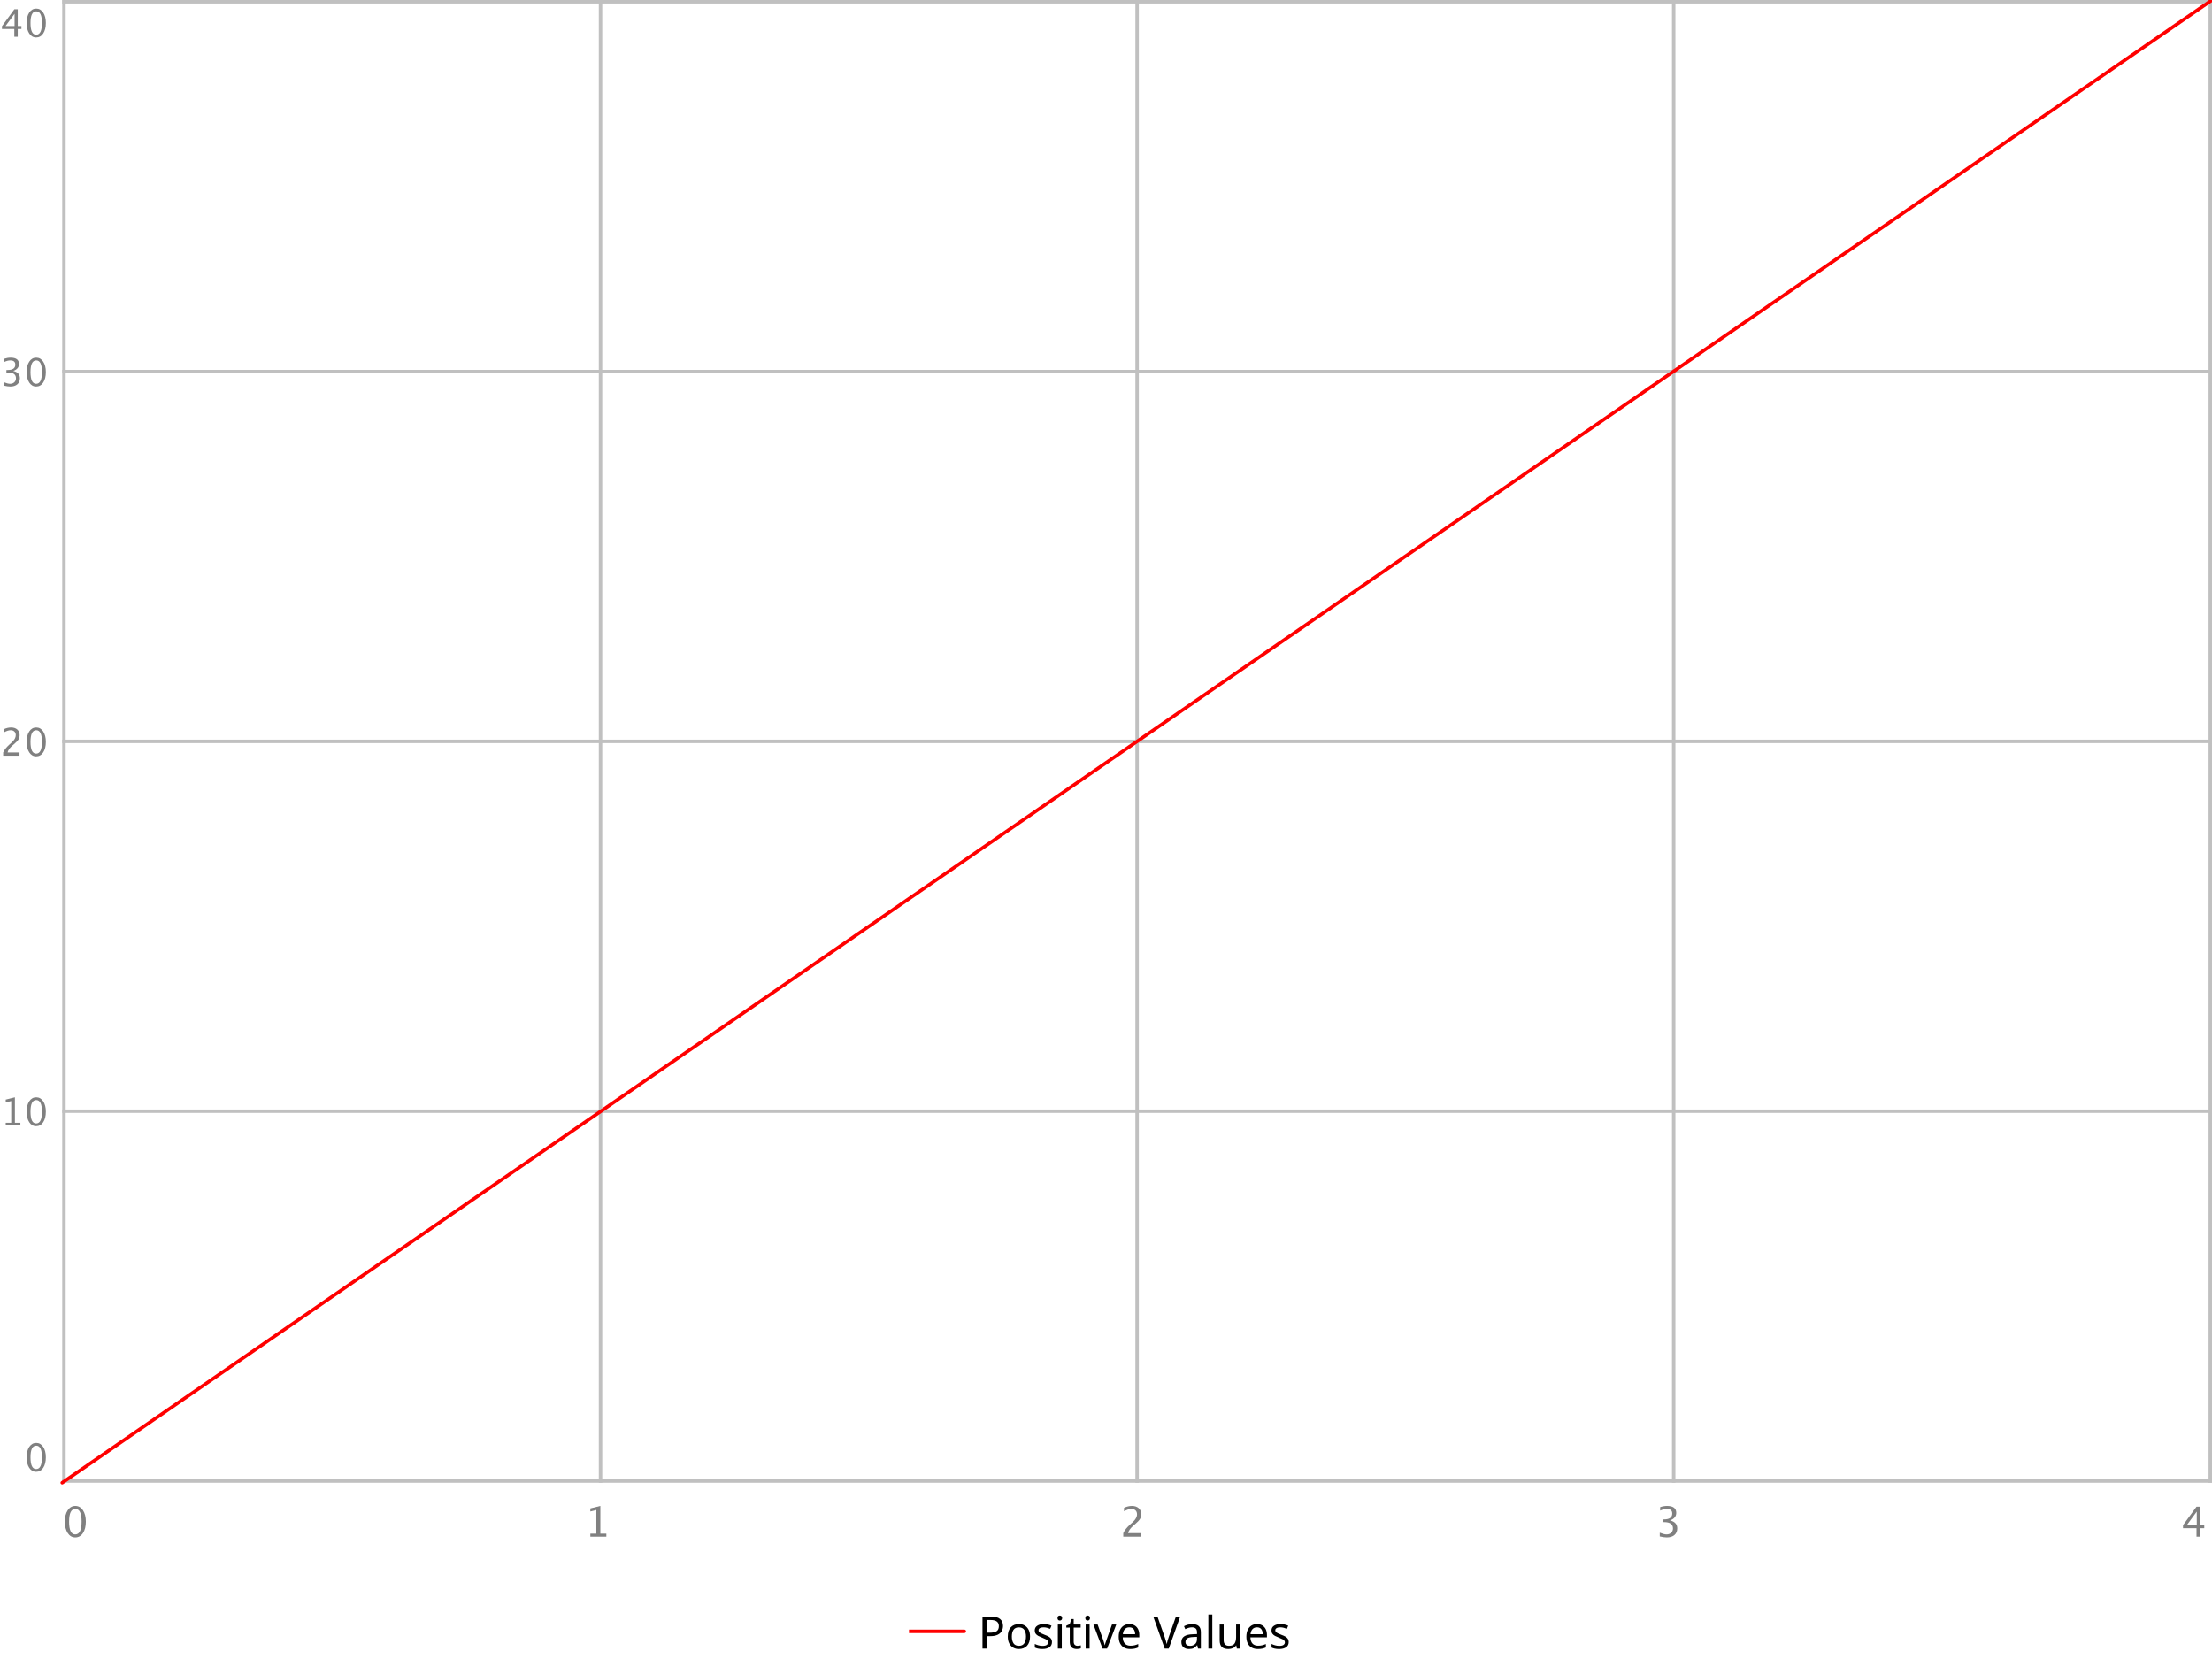
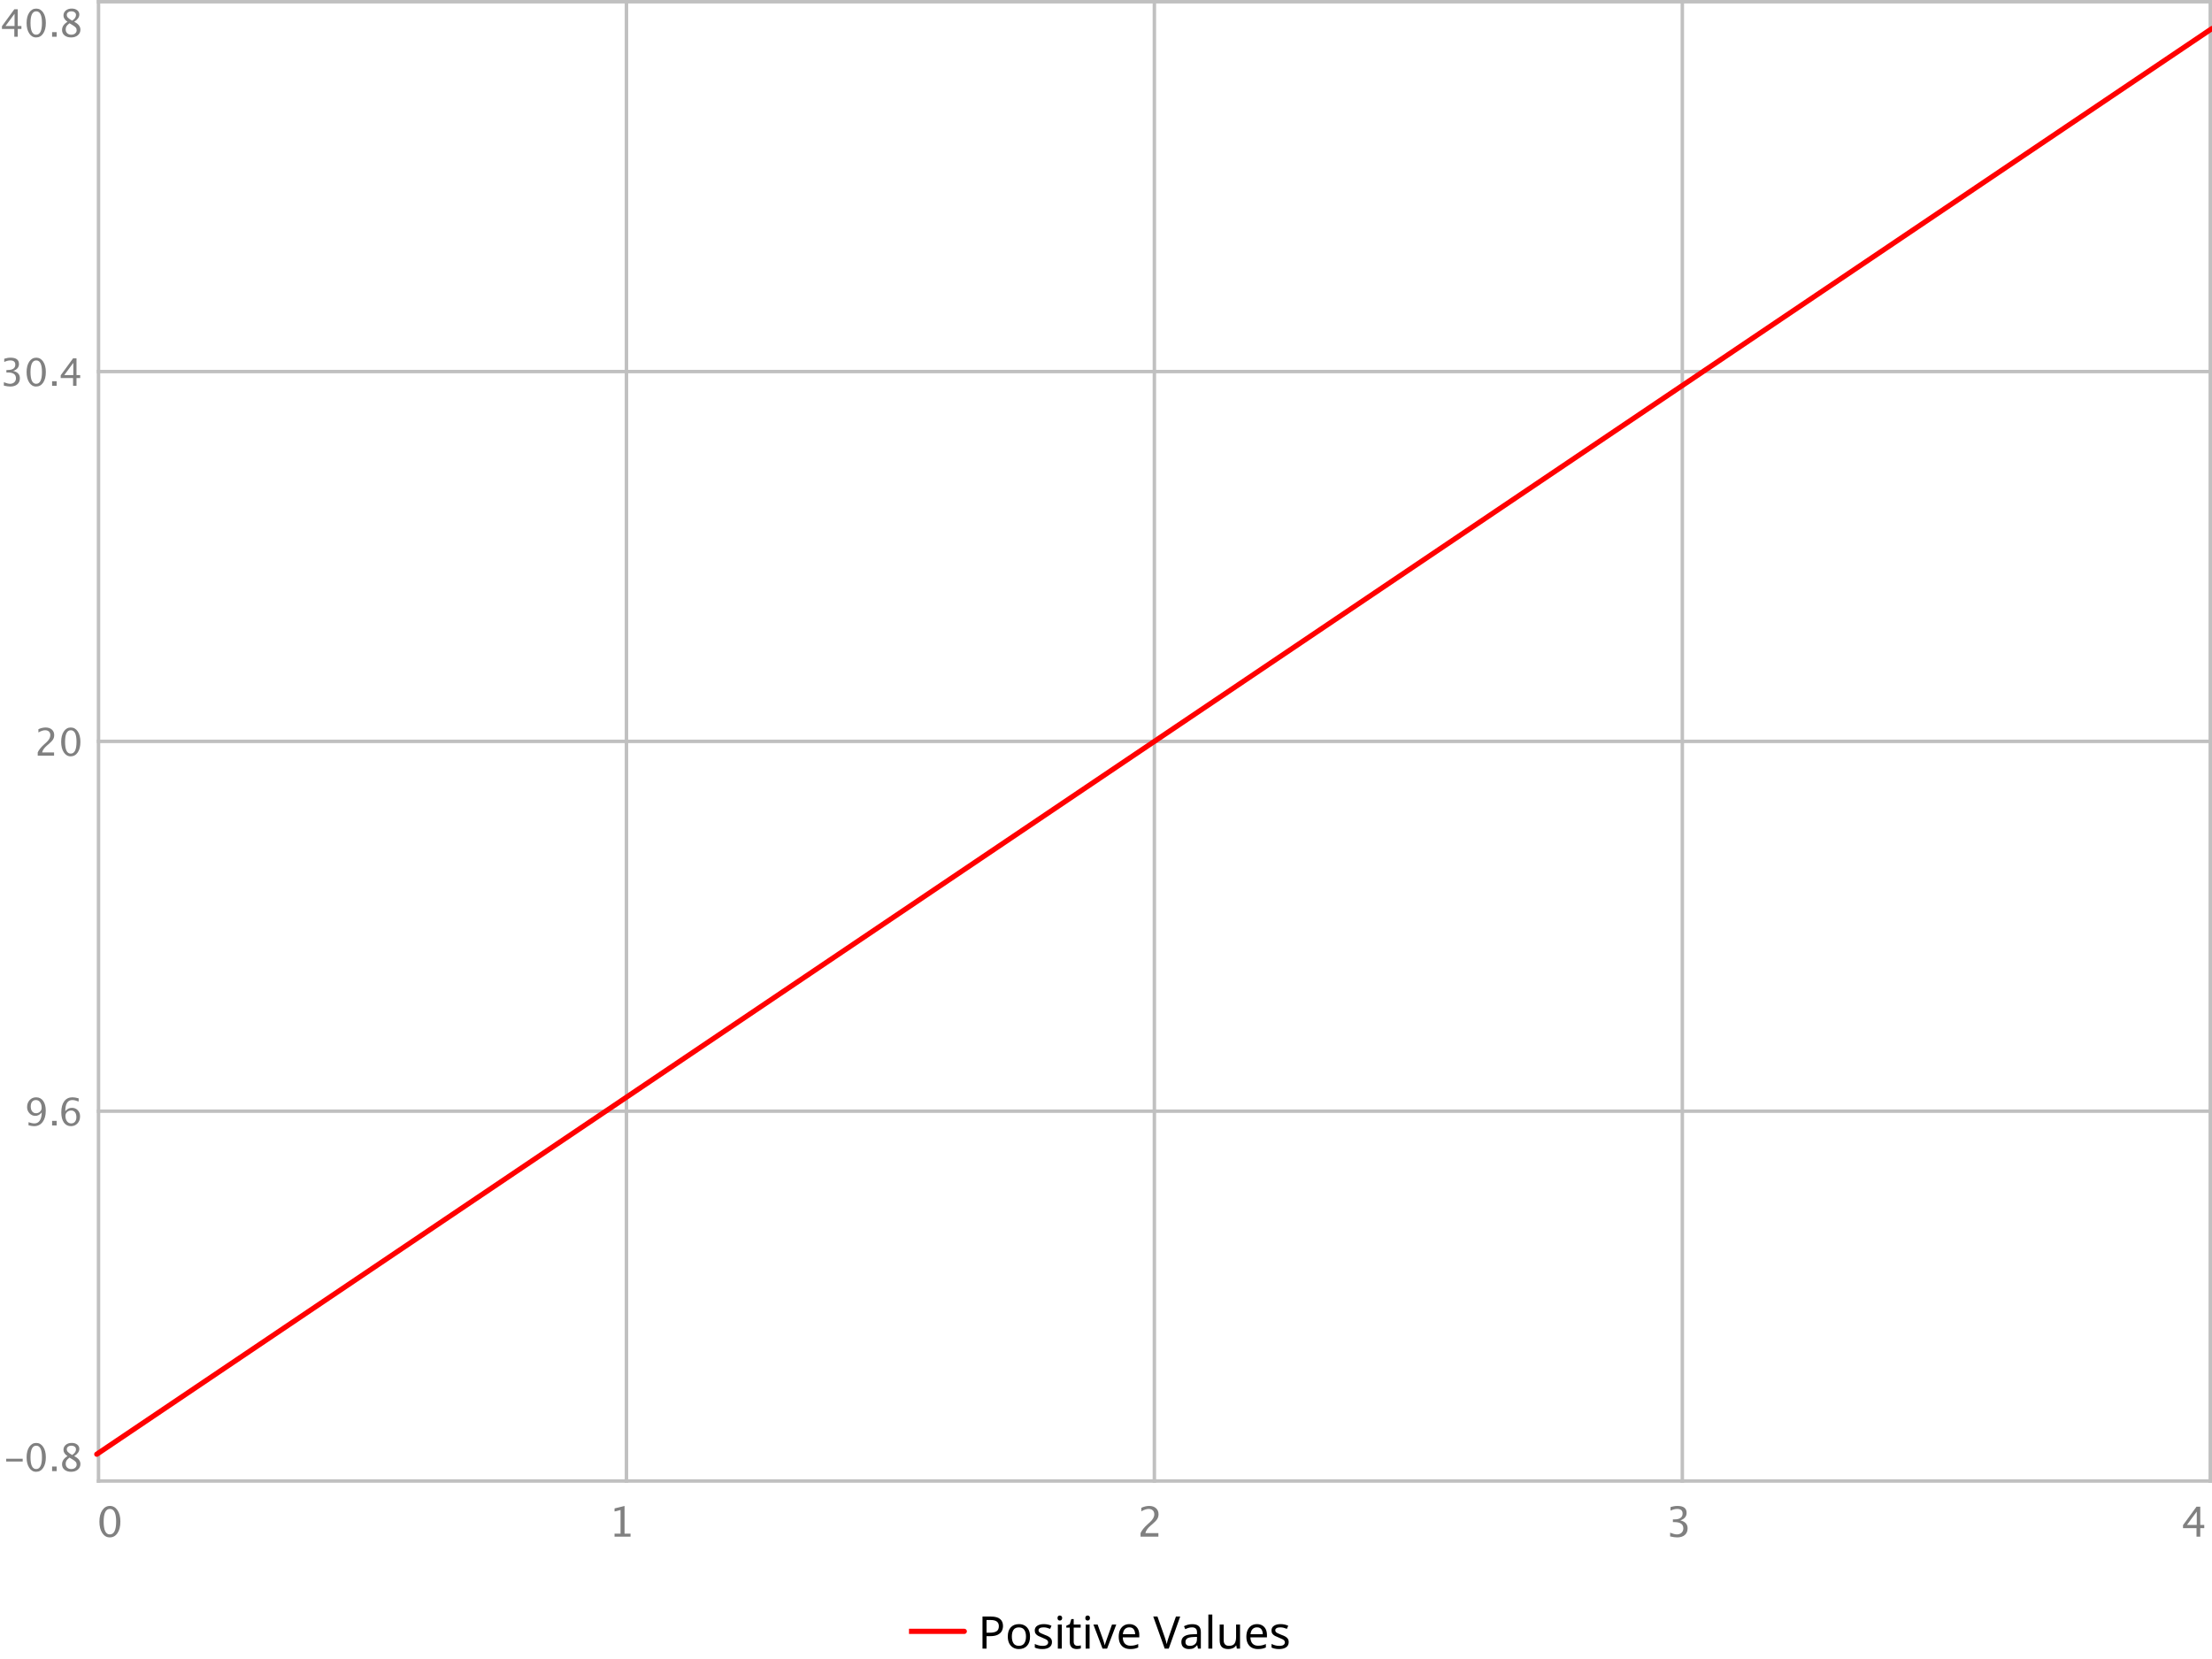
<svg xmlns="http://www.w3.org/2000/svg" color-interpolation="auto" color-rendering="auto" contentScriptType="text/ecmascript" contentStyleType="text/css" fill="black" fill-opacity="1" font-family="'Dialog'" font-size="12px" font-style="normal" font-weight="normal" height="480" image-rendering="auto" preserveAspectRatio="xMidYMid meet" shape-rendering="auto" stroke="black" stroke-dasharray="none" stroke-dashoffset="0" stroke-linecap="square" stroke-linejoin="miter" stroke-miterlimit="10" stroke-opacity="1" stroke-width="1" text-rendering="auto" version="1.0" width="640" zoomAndPan="magnify">
  <defs id="genericDefs" />
  <g>
    <defs id="defs1">
      <clipPath clipPathUnits="userSpaceOnUse" id="clipPath1">
-         <path d="M0 0 L155 0 L155 15 L0 15 L0 0 Z" />
+         <path d="M0 0 L152 0 L152 15 L0 15 L0 0 Z" />
      </clipPath>
      <clipPath clipPathUnits="userSpaceOnUse" id="clipPath2">
-         <path d="M0 0 L14 0 L14 13 L0 13 L0 0 Z" />
+         <path d="M0 0 L24 0 L24 13 L0 13 L0 0 Z" />
      </clipPath>
      <clipPath clipPathUnits="userSpaceOnUse" id="clipPath3">
        <path d="M0 0 L114 0 L114 16 L0 16 L0 0 Z" />
      </clipPath>
      <clipPath clipPathUnits="userSpaceOnUse" id="clipPath4">
        <path d="M0 0 L0 16 L114 16 L114 0 Z" />
      </clipPath>
    </defs>
    <g color-interpolation="linearRGB" color-rendering="optimizeQuality" fill="silver" image-rendering="optimizeQuality" stroke="silver" stroke-linecap="butt" stroke-linejoin="bevel">
-       <line fill="none" x1="18" x2="640" y1="0.5" y2="0.5" />
-       <line fill="none" x1="18" x2="640" y1="107.5" y2="107.5" />
-       <line fill="none" x1="18" x2="640" y1="214.5" y2="214.5" />
-       <line fill="none" x1="18" x2="640" y1="321.5" y2="321.5" />
-       <line fill="none" x1="18" x2="640" y1="428.5" y2="428.5" />
-       <line fill="none" x1="18.5" x2="18.5" y1="0" y2="429" />
-       <line fill="none" x1="173.75" x2="173.75" y1="0" y2="429" />
-       <line fill="none" x1="329" x2="329" y1="0" y2="429" />
-       <line fill="none" x1="484.25" x2="484.25" y1="0" y2="429" />
+       <line fill="none" x1="28" x2="640" y1="0.5" y2="0.5" />
+       <line fill="none" x1="28" x2="640" y1="107.5" y2="107.5" />
+       <line fill="none" x1="28" x2="640" y1="214.5" y2="214.5" />
+       <line fill="none" x1="28" x2="640" y1="321.5" y2="321.5" />
+       <line fill="none" x1="28" x2="640" y1="428.5" y2="428.5" />
+       <line fill="none" x1="28.5" x2="28.5" y1="0" y2="429" />
+       <line fill="none" x1="181.25" x2="181.25" y1="0" y2="429" />
+       <line fill="none" x1="334" x2="334" y1="0" y2="429" />
+       <line fill="none" x1="486.75" x2="486.75" y1="0" y2="429" />
      <line fill="none" x1="639.5" x2="639.5" y1="0" y2="429" />
    </g>
-     <g color-interpolation="linearRGB" color-rendering="optimizeQuality" fill="gray" font-family="'Lucida Grande'" image-rendering="optimizeQuality" stroke="gray" stroke-linecap="butt" stroke-linejoin="bevel" transform="translate(18,433)">
+     <g color-interpolation="linearRGB" color-rendering="optimizeQuality" fill="gray" font-family="'Lucida Grande'" image-rendering="optimizeQuality" stroke="gray" stroke-linecap="butt" stroke-linejoin="bevel" transform="translate(28,433)">
      <path clip-path="url(#clipPath1)" d="M3.762 11.818 Q2.42 11.818 1.591 10.556 Q0.762 9.293 0.762 7.26 Q0.762 5.209 1.597 3.961 Q2.432 2.713 3.797 2.713 Q5.162 2.713 5.997 3.961 Q6.832 5.209 6.832 7.242 Q6.832 9.328 5.997 10.573 Q5.162 11.818 3.762 11.818 ZM3.773 10.951 Q5.607 10.951 5.607 7.225 Q5.607 3.58 3.797 3.58 Q1.992 3.58 1.992 7.26 Q1.992 10.951 3.773 10.951 Z" stroke="none" />
    </g>
-     <g color-interpolation="linearRGB" color-rendering="optimizeQuality" fill="gray" font-family="'Lucida Grande'" image-rendering="optimizeQuality" stroke="gray" stroke-linecap="butt" stroke-linejoin="bevel" transform="translate(169,433)">
+     <g color-interpolation="linearRGB" color-rendering="optimizeQuality" fill="gray" font-family="'Lucida Grande'" image-rendering="optimizeQuality" stroke="gray" stroke-linecap="butt" stroke-linejoin="bevel" transform="translate(176,433)">
      <path clip-path="url(#clipPath1)" d="M1.805 11.602 L1.805 10.734 L3.539 10.734 L3.539 3.891 L1.805 4.324 L1.805 3.434 L4.699 2.713 L4.699 10.734 L6.434 10.734 L6.434 11.602 Z" stroke="none" />
    </g>
-     <g color-interpolation="linearRGB" color-rendering="optimizeQuality" fill="gray" font-family="'Lucida Grande'" image-rendering="optimizeQuality" stroke="gray" stroke-linecap="butt" stroke-linejoin="bevel" transform="translate(324,433)">
+     <g color-interpolation="linearRGB" color-rendering="optimizeQuality" fill="gray" font-family="'Lucida Grande'" image-rendering="optimizeQuality" stroke="gray" stroke-linecap="butt" stroke-linejoin="bevel" transform="translate(329,433)">
      <path clip-path="url(#clipPath1)" d="M0.996 11.602 L0.996 10.588 Q1.5 9.41 3.035 8.021 L3.697 7.43 Q4.975 6.275 4.975 5.139 Q4.975 4.412 4.538 3.996 Q4.102 3.58 3.34 3.58 Q2.438 3.58 1.213 4.277 L1.213 3.258 Q2.367 2.713 3.504 2.713 Q4.723 2.713 5.461 3.369 Q6.199 4.025 6.199 5.109 Q6.199 5.889 5.827 6.492 Q5.455 7.096 4.441 7.957 L3.996 8.338 Q2.607 9.516 2.391 10.588 L6.158 10.588 L6.158 11.602 Z" stroke="none" />
    </g>
-     <g color-interpolation="linearRGB" color-rendering="optimizeQuality" fill="gray" font-family="'Lucida Grande'" image-rendering="optimizeQuality" stroke="gray" stroke-linecap="butt" stroke-linejoin="bevel" transform="translate(479,433)">
+     <g color-interpolation="linearRGB" color-rendering="optimizeQuality" fill="gray" font-family="'Lucida Grande'" image-rendering="optimizeQuality" stroke="gray" stroke-linecap="butt" stroke-linejoin="bevel" transform="translate(482,433)">
      <path clip-path="url(#clipPath1)" d="M1.219 11.537 L1.219 10.459 Q2.461 10.951 3.176 10.951 Q4.002 10.951 4.521 10.468 Q5.039 9.984 5.039 9.217 Q5.039 7.389 2.478 7.389 L2.022 7.389 L2.022 6.609 L2.426 6.604 Q4.828 6.604 4.828 4.91 Q4.828 3.58 3.246 3.58 Q2.379 3.58 1.336 4.066 L1.336 3.059 Q2.361 2.713 3.328 2.713 Q5.988 2.713 5.988 4.723 Q5.988 6.252 4.178 6.902 Q6.275 7.389 6.275 9.199 Q6.275 10.424 5.467 11.121 Q4.658 11.818 3.246 11.818 Q2.443 11.818 1.219 11.537 Z" stroke="none" />
    </g>
    <g color-interpolation="linearRGB" color-rendering="optimizeQuality" fill="gray" font-family="'Lucida Grande'" image-rendering="optimizeQuality" stroke="gray" stroke-linecap="butt" stroke-linejoin="bevel" transform="translate(631,433)">
      <path clip-path="url(#clipPath1)" d="M4.518 11.602 L4.518 9.146 L0.615 9.146 L0.615 8.273 L4.518 2.93 L5.602 2.93 L5.602 8.203 L6.762 8.203 L6.762 9.146 L5.602 9.146 L5.602 11.602 ZM1.746 8.203 L4.594 8.203 L4.594 4.348 Z" stroke="none" />
    </g>
    <g color-interpolation="linearRGB" color-rendering="optimizeQuality" fill="gray" font-family="'Lucida Grande'" font-size="11px" image-rendering="optimizeQuality" stroke="gray" stroke-linecap="butt" stroke-linejoin="bevel" transform="translate(0,415)">
-       <path clip-path="url(#clipPath2)" d="M10.448 10.834 Q9.218 10.834 8.458 9.676 Q7.698 8.519 7.698 6.655 Q7.698 4.775 8.464 3.631 Q9.229 2.487 10.48 2.487 Q11.732 2.487 12.497 3.631 Q13.263 4.775 13.263 6.639 Q13.263 8.551 12.497 9.692 Q11.732 10.834 10.448 10.834 ZM10.459 10.039 Q12.14 10.039 12.14 6.623 Q12.14 3.282 10.48 3.282 Q8.826 3.282 8.826 6.655 Q8.826 10.039 10.459 10.039 Z" stroke="none" />
+       <path clip-path="url(#clipPath2)" d="M1.795 7.853 L1.795 7.058 L6.564 7.058 L6.564 7.853 ZM10.448 10.834 Q9.218 10.834 8.458 9.676 Q7.698 8.519 7.698 6.655 Q7.698 4.775 8.464 3.631 Q9.229 2.487 10.48 2.487 Q11.732 2.487 12.497 3.631 Q13.263 4.775 13.263 6.639 Q13.263 8.551 12.497 9.692 Q11.732 10.834 10.448 10.834 ZM10.459 10.039 Q12.14 10.039 12.14 6.623 Q12.14 3.282 10.48 3.282 Q8.826 3.282 8.826 6.655 Q8.826 10.039 10.459 10.039 ZM15.074 10.635 L15.074 9.308 L16.401 9.308 L16.401 10.635 ZM19.53 6.306 Q18.364 5.495 18.364 4.512 Q18.364 3.609 19.025 3.045 Q19.686 2.481 20.749 2.481 Q21.732 2.481 22.342 2.959 Q22.951 3.438 22.951 4.2 Q22.951 5.355 21.469 6.306 Q23.268 7.186 23.268 8.578 Q23.268 9.577 22.513 10.205 Q21.759 10.834 20.566 10.834 Q19.395 10.834 18.673 10.24 Q17.951 9.646 17.951 8.68 Q17.951 7.251 19.53 6.306 ZM20.878 5.973 Q21.99 5.242 21.99 4.345 Q21.99 3.867 21.619 3.575 Q21.248 3.282 20.642 3.282 Q20.056 3.282 19.691 3.569 Q19.326 3.856 19.326 4.313 Q19.326 4.759 19.656 5.111 Q19.986 5.462 20.878 5.973 ZM20.105 6.735 Q19.465 7.229 19.237 7.597 Q19.009 7.965 19.009 8.513 Q19.009 9.195 19.449 9.617 Q19.89 10.039 20.609 10.039 Q21.302 10.039 21.74 9.679 Q22.178 9.319 22.178 8.744 Q22.178 8.282 21.907 7.963 Q21.635 7.643 20.856 7.181 Z" stroke="none" />
    </g>
    <g color-interpolation="linearRGB" color-rendering="optimizeQuality" fill="gray" font-family="'Lucida Grande'" font-size="11px" image-rendering="optimizeQuality" stroke="gray" stroke-linecap="butt" stroke-linejoin="bevel" transform="translate(0,315)">
-       <path clip-path="url(#clipPath2)" d="M1.654 10.635 L1.654 9.84 L3.244 9.84 L3.244 3.566 L1.654 3.964 L1.654 3.147 L4.308 2.487 L4.308 9.84 L5.897 9.84 L5.897 10.635 ZM10.448 10.834 Q9.218 10.834 8.458 9.676 Q7.698 8.519 7.698 6.655 Q7.698 4.775 8.464 3.631 Q9.229 2.487 10.48 2.487 Q11.732 2.487 12.497 3.631 Q13.263 4.775 13.263 6.639 Q13.263 8.551 12.497 9.692 Q11.732 10.834 10.448 10.834 ZM10.459 10.039 Q12.14 10.039 12.14 6.623 Q12.14 3.282 10.48 3.282 Q8.826 3.282 8.826 6.655 Q8.826 10.039 10.459 10.039 Z" stroke="none" />
+       <path clip-path="url(#clipPath2)" d="M8.252 10.586 L8.252 9.69 Q9.261 10.039 9.97 10.039 Q10.959 10.039 11.514 9.198 Q12.07 8.357 12.07 6.859 Q11.265 7.853 10.239 7.853 Q9.234 7.853 8.536 7.114 Q7.838 6.375 7.838 5.312 Q7.838 4.093 8.582 3.29 Q9.326 2.487 10.454 2.487 Q11.748 2.487 12.495 3.526 Q13.241 4.565 13.241 6.37 Q13.241 8.422 12.331 9.628 Q11.42 10.834 9.868 10.834 Q9.245 10.834 8.252 10.586 ZM8.896 5.103 Q8.896 6.026 9.307 6.558 Q9.718 7.09 10.432 7.09 Q11.104 7.09 11.579 6.633 Q12.054 6.177 12.054 5.532 Q12.054 4.517 11.595 3.897 Q11.136 3.276 10.389 3.276 Q9.696 3.276 9.296 3.768 Q8.896 4.259 8.896 5.103 ZM15.074 10.635 L15.074 9.308 L16.401 9.308 L16.401 10.635 ZM18.891 6.515 Q19.648 5.532 20.797 5.532 Q21.839 5.532 22.503 6.222 Q23.166 6.913 23.166 7.992 Q23.166 9.233 22.422 10.033 Q21.678 10.834 20.534 10.834 Q19.218 10.834 18.477 9.775 Q17.736 8.717 17.736 6.837 Q17.736 4.769 18.587 3.626 Q19.439 2.481 20.985 2.481 Q21.694 2.481 22.758 2.782 L22.758 3.706 Q21.635 3.276 20.921 3.276 Q18.891 3.276 18.891 6.515 ZM22.102 8.229 Q22.102 7.326 21.697 6.811 Q21.291 6.295 20.572 6.295 Q19.9 6.295 19.417 6.746 Q18.934 7.197 18.934 7.831 Q18.934 8.83 19.393 9.434 Q19.852 10.039 20.609 10.039 Q21.291 10.039 21.697 9.547 Q22.102 9.056 22.102 8.229 Z" stroke="none" />
    </g>
    <g color-interpolation="linearRGB" color-rendering="optimizeQuality" fill="gray" font-family="'Lucida Grande'" font-size="11px" image-rendering="optimizeQuality" stroke="gray" stroke-linecap="butt" stroke-linejoin="bevel" transform="translate(0,208)">
-       <path clip-path="url(#clipPath2)" d="M0.913 10.635 L0.913 9.706 Q1.375 8.626 2.782 7.353 L3.389 6.811 Q4.56 5.752 4.56 4.71 Q4.56 4.044 4.16 3.663 Q3.76 3.282 3.062 3.282 Q2.234 3.282 1.112 3.921 L1.112 2.986 Q2.17 2.487 3.212 2.487 Q4.329 2.487 5.006 3.088 Q5.683 3.69 5.683 4.684 Q5.683 5.398 5.342 5.951 Q5 6.504 4.071 7.294 L3.663 7.643 Q2.39 8.723 2.191 9.706 L5.645 9.706 L5.645 10.635 ZM10.448 10.834 Q9.218 10.834 8.458 9.676 Q7.698 8.519 7.698 6.655 Q7.698 4.775 8.464 3.631 Q9.229 2.487 10.48 2.487 Q11.732 2.487 12.497 3.631 Q13.263 4.775 13.263 6.639 Q13.263 8.551 12.497 9.692 Q11.732 10.834 10.448 10.834 ZM10.459 10.039 Q12.14 10.039 12.14 6.623 Q12.14 3.282 10.48 3.282 Q8.826 3.282 8.826 6.655 Q8.826 10.039 10.459 10.039 Z" stroke="none" />
+       <path clip-path="url(#clipPath2)" d="M10.913 10.635 L10.913 9.706 Q11.375 8.626 12.782 7.353 L13.389 6.811 Q14.56 5.752 14.56 4.71 Q14.56 4.044 14.16 3.663 Q13.76 3.282 13.062 3.282 Q12.234 3.282 11.112 3.921 L11.112 2.986 Q12.17 2.487 13.212 2.487 Q14.329 2.487 15.006 3.088 Q15.683 3.69 15.683 4.684 Q15.683 5.398 15.342 5.951 Q15.001 6.504 14.071 7.294 L13.663 7.643 Q12.39 8.723 12.191 9.706 L15.645 9.706 L15.645 10.635 ZM20.448 10.834 Q19.218 10.834 18.458 9.676 Q17.698 8.519 17.698 6.655 Q17.698 4.775 18.464 3.631 Q19.229 2.487 20.48 2.487 Q21.732 2.487 22.497 3.631 Q23.263 4.775 23.263 6.639 Q23.263 8.551 22.497 9.692 Q21.732 10.834 20.448 10.834 ZM20.459 10.039 Q22.14 10.039 22.14 6.623 Q22.14 3.282 20.48 3.282 Q18.826 3.282 18.826 6.655 Q18.826 10.039 20.459 10.039 Z" stroke="none" />
    </g>
    <g color-interpolation="linearRGB" color-rendering="optimizeQuality" fill="gray" font-family="'Lucida Grande'" font-size="11px" image-rendering="optimizeQuality" stroke="gray" stroke-linecap="butt" stroke-linejoin="bevel" transform="translate(0,101)">
-       <path clip-path="url(#clipPath2)" d="M1.117 10.576 L1.117 9.587 Q2.256 10.039 2.911 10.039 Q3.668 10.039 4.144 9.595 Q4.619 9.152 4.619 8.449 Q4.619 6.773 2.272 6.773 L1.853 6.773 L1.853 6.059 L2.224 6.053 Q4.426 6.053 4.426 4.501 Q4.426 3.282 2.976 3.282 Q2.181 3.282 1.225 3.728 L1.225 2.804 Q2.165 2.487 3.051 2.487 Q5.489 2.487 5.489 4.329 Q5.489 5.731 3.83 6.327 Q5.752 6.773 5.752 8.433 Q5.752 9.555 5.011 10.194 Q4.27 10.834 2.976 10.834 Q2.24 10.834 1.117 10.576 ZM10.448 10.834 Q9.218 10.834 8.458 9.676 Q7.698 8.519 7.698 6.655 Q7.698 4.775 8.464 3.631 Q9.229 2.487 10.48 2.487 Q11.732 2.487 12.497 3.631 Q13.263 4.775 13.263 6.639 Q13.263 8.551 12.497 9.692 Q11.732 10.834 10.448 10.834 ZM10.459 10.039 Q12.14 10.039 12.14 6.623 Q12.14 3.282 10.48 3.282 Q8.826 3.282 8.826 6.655 Q8.826 10.039 10.459 10.039 Z" stroke="none" />
+       <path clip-path="url(#clipPath2)" d="M1.117 10.576 L1.117 9.587 Q2.256 10.039 2.911 10.039 Q3.668 10.039 4.144 9.595 Q4.619 9.152 4.619 8.449 Q4.619 6.773 2.272 6.773 L1.853 6.773 L1.853 6.059 L2.224 6.053 Q4.426 6.053 4.426 4.501 Q4.426 3.282 2.976 3.282 Q2.181 3.282 1.225 3.728 L1.225 2.804 Q2.165 2.487 3.051 2.487 Q5.489 2.487 5.489 4.329 Q5.489 5.731 3.83 6.327 Q5.752 6.773 5.752 8.433 Q5.752 9.555 5.011 10.194 Q4.27 10.834 2.976 10.834 Q2.24 10.834 1.117 10.576 ZM10.448 10.834 Q9.218 10.834 8.458 9.676 Q7.698 8.519 7.698 6.655 Q7.698 4.775 8.464 3.631 Q9.229 2.487 10.48 2.487 Q11.732 2.487 12.497 3.631 Q13.263 4.775 13.263 6.639 Q13.263 8.551 12.497 9.692 Q11.732 10.834 10.448 10.834 ZM10.459 10.039 Q12.14 10.039 12.14 6.623 Q12.14 3.282 10.48 3.282 Q8.826 3.282 8.826 6.655 Q8.826 10.039 10.459 10.039 ZM15.074 10.635 L15.074 9.308 L16.401 9.308 L16.401 10.635 ZM21.141 10.635 L21.141 8.384 L17.564 8.384 L17.564 7.584 L21.141 2.686 L22.135 2.686 L22.135 7.519 L23.198 7.519 L23.198 8.384 L22.135 8.384 L22.135 10.635 ZM18.601 7.519 L21.211 7.519 L21.211 3.985 Z" stroke="none" />
    </g>
    <g color-interpolation="linearRGB" color-rendering="optimizeQuality" fill="gray" font-family="'Lucida Grande'" font-size="11px" image-rendering="optimizeQuality" stroke="gray" stroke-linecap="butt" stroke-linejoin="bevel">
-       <path clip-path="url(#clipPath2)" d="M4.141 10.635 L4.141 8.384 L0.564 8.384 L0.564 7.584 L4.141 2.686 L5.135 2.686 L5.135 7.519 L6.198 7.519 L6.198 8.384 L5.135 8.384 L5.135 10.635 ZM1.601 7.519 L4.211 7.519 L4.211 3.985 ZM10.448 10.834 Q9.218 10.834 8.458 9.676 Q7.698 8.519 7.698 6.655 Q7.698 4.775 8.464 3.631 Q9.229 2.487 10.48 2.487 Q11.732 2.487 12.497 3.631 Q13.263 4.775 13.263 6.639 Q13.263 8.551 12.497 9.692 Q11.732 10.834 10.448 10.834 ZM10.459 10.039 Q12.14 10.039 12.14 6.623 Q12.14 3.282 10.48 3.282 Q8.826 3.282 8.826 6.655 Q8.826 10.039 10.459 10.039 Z" stroke="none" />
+       <path clip-path="url(#clipPath2)" d="M4.141 10.635 L4.141 8.384 L0.564 8.384 L0.564 7.584 L4.141 2.686 L5.135 2.686 L5.135 7.519 L6.198 7.519 L6.198 8.384 L5.135 8.384 L5.135 10.635 ZM1.601 7.519 L4.211 7.519 L4.211 3.985 ZM10.448 10.834 Q9.218 10.834 8.458 9.676 Q7.698 8.519 7.698 6.655 Q7.698 4.775 8.464 3.631 Q9.229 2.487 10.48 2.487 Q11.732 2.487 12.497 3.631 Q13.263 4.775 13.263 6.639 Q13.263 8.551 12.497 9.692 Q11.732 10.834 10.448 10.834 ZM10.459 10.039 Q12.14 10.039 12.14 6.623 Q12.14 3.282 10.48 3.282 Q8.826 3.282 8.826 6.655 Q8.826 10.039 10.459 10.039 ZM15.074 10.635 L15.074 9.308 L16.401 9.308 L16.401 10.635 ZM19.53 6.306 Q18.364 5.495 18.364 4.512 Q18.364 3.609 19.025 3.045 Q19.686 2.481 20.749 2.481 Q21.732 2.481 22.342 2.959 Q22.951 3.438 22.951 4.2 Q22.951 5.355 21.469 6.306 Q23.268 7.186 23.268 8.578 Q23.268 9.577 22.513 10.205 Q21.759 10.834 20.566 10.834 Q19.395 10.834 18.673 10.24 Q17.951 9.646 17.951 8.68 Q17.951 7.251 19.53 6.306 ZM20.878 5.973 Q21.99 5.242 21.99 4.345 Q21.99 3.867 21.619 3.575 Q21.248 3.282 20.642 3.282 Q20.056 3.282 19.691 3.569 Q19.326 3.856 19.326 4.313 Q19.326 4.759 19.656 5.111 Q19.986 5.462 20.878 5.973 ZM20.105 6.735 Q19.465 7.229 19.237 7.597 Q19.009 7.965 19.009 8.513 Q19.009 9.195 19.449 9.617 Q19.89 10.039 20.609 10.039 Q21.302 10.039 21.74 9.679 Q22.178 9.319 22.178 8.744 Q22.178 8.282 21.907 7.963 Q21.635 7.643 20.856 7.181 Z" stroke="none" />
    </g>
-     <g color-interpolation="linearRGB" color-rendering="optimizeQuality" fill="red" image-rendering="optimizeQuality" stroke="red" stroke-linecap="round" stroke-linejoin="round">
-       <path d="M18 429 L173.5 321.75 L329 214.5 L484.5 107.25 L640 0" fill="none" />
+     <g color-interpolation="linearRGB" color-rendering="optimizeQuality" fill="red" image-rendering="optimizeQuality" stroke="red" stroke-linecap="round" stroke-linejoin="round" stroke-width="1.5">
+       <path d="M28 420.75 L181 317.625 L334 214.5 L487 111.375 L640 8.25" fill="none" />
    </g>
-     <g color-interpolation="linearRGB" color-rendering="optimizeQuality" fill="red" font-family="'Lucida Grande'" font-size="13px" image-rendering="optimizeQuality" stroke="red" stroke-linecap="round" stroke-linejoin="round" transform="translate(263,464)">
+     <g color-interpolation="linearRGB" color-rendering="optimizeQuality" fill="red" font-family="'Lucida Grande'" font-size="13px" image-rendering="optimizeQuality" stroke="red" stroke-linecap="round" stroke-linejoin="round" stroke-width="1.5" transform="translate(263,464)">
      <line clip-path="url(#clipPath4)" fill="none" x1="0" x2="16" y1="8" y2="8" />
      <text clip-path="url(#clipPath4)" fill="black" stroke="none" text-rendering="optimizeLegibility" x="20" xml:space="preserve" y="13">Positive Values</text>
    </g>
  </g>
</svg>
